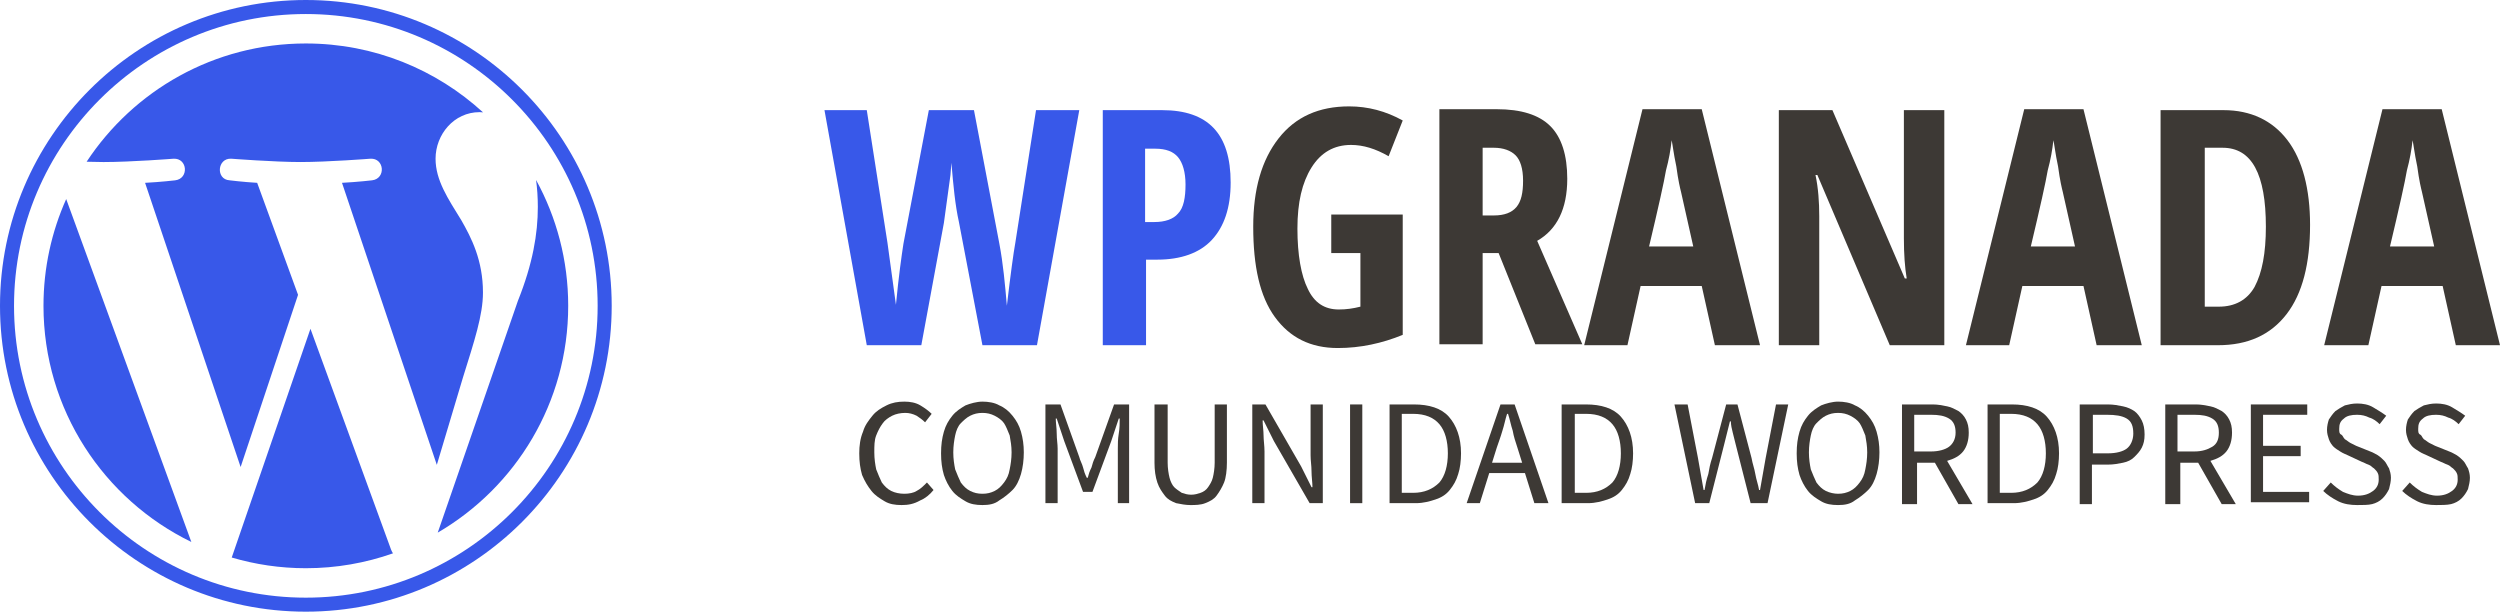
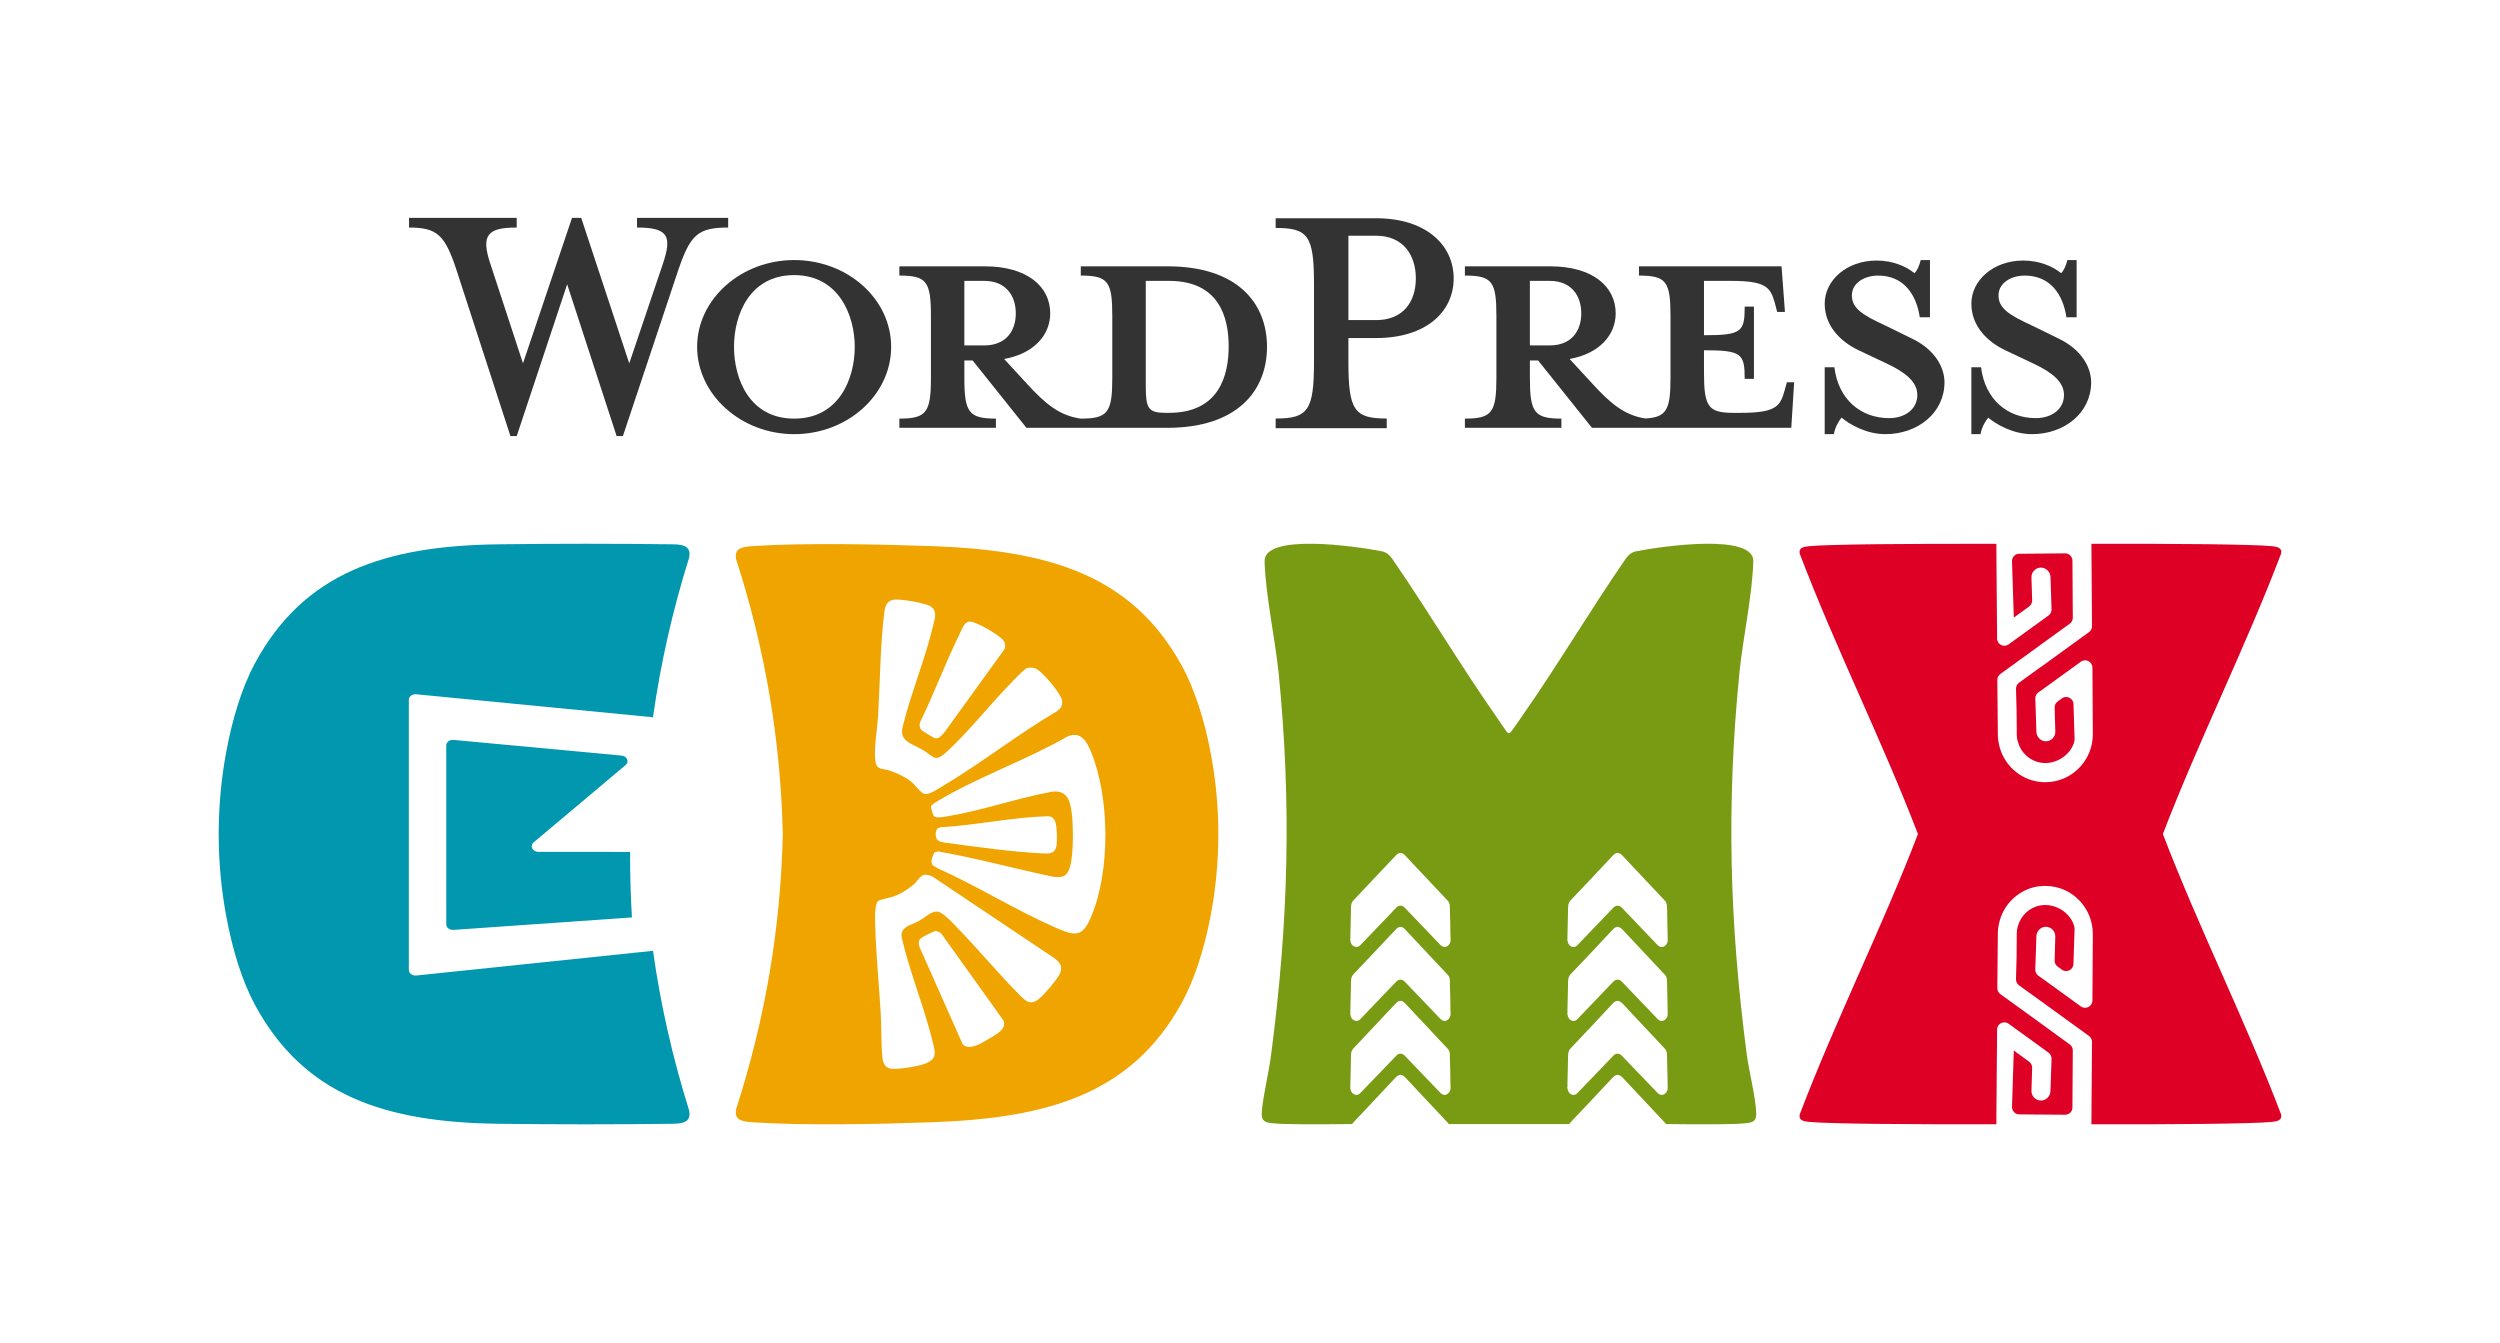
- <svg xmlns="http://www.w3.org/2000/svg" width="188" height="46" viewBox="0 0 188 46" fill="none">
-   <path d="M77.98 25.96H73.879L72.111 16.697C71.828 15.424 71.687 13.939 71.546 12.242L71.475 13.162L70.98 16.768L69.283 25.96H65.182L62 8.283H65.182L66.737 18.253C66.879 19.242 67.091 20.798 67.374 22.919C67.586 20.727 67.798 19.242 67.939 18.323L69.849 8.283H73.242L75.151 18.323C75.434 19.808 75.576 21.364 75.717 22.99C76 20.586 76.212 19.03 76.353 18.253L77.909 8.283H81.162L77.98 25.96Z" fill="#3858E9" />
-   <path d="M92.545 13.727C92.545 15.636 92.05 17.05 91.131 18.04C90.212 19.03 88.798 19.525 87.03 19.525H86.182V25.96H82.929V8.283H87.384C90.848 8.283 92.545 10.05 92.545 13.727ZM86.182 16.697H86.818C87.596 16.697 88.232 16.485 88.586 16.061C89.01 15.636 89.151 14.859 89.151 13.869C89.151 12.95 88.939 12.242 88.586 11.818C88.232 11.394 87.667 11.182 86.889 11.182H86.111V16.697H86.182Z" fill="#3858E9" />
-   <path d="M100.111 16.131H105.485V25.182C103.93 25.818 102.303 26.172 100.606 26.172C98.556 26.172 97 25.394 95.869 23.838C94.738 22.283 94.243 20.02 94.243 17.05C94.243 14.222 94.879 12.03 96.152 10.404C97.424 8.778 99.192 8 101.455 8C102.869 8 104.212 8.354 105.485 9.061L104.424 11.748C103.435 11.182 102.515 10.899 101.596 10.899C100.323 10.899 99.334 11.465 98.626 12.596C97.919 13.727 97.566 15.212 97.566 17.192C97.566 19.172 97.849 20.727 98.344 21.717C98.839 22.778 99.616 23.273 100.677 23.273C101.243 23.273 101.738 23.202 102.303 23.061V19.03H100.111V16.131Z" fill="#3D3935" />
-   <path d="M111.495 19.03V25.889H108.242V8.212H112.555C114.394 8.212 115.737 8.636 116.586 9.485C117.434 10.333 117.858 11.677 117.858 13.444C117.858 15.707 117.081 17.263 115.596 18.111L118.99 25.889H115.454L112.697 19.03H111.495ZM111.495 16.202H112.343C113.121 16.202 113.687 15.99 114.04 15.566C114.394 15.141 114.535 14.505 114.535 13.586C114.535 12.667 114.323 12.03 113.969 11.677C113.616 11.323 113.05 11.111 112.343 11.111H111.495V16.202Z" fill="#3D3935" />
-   <path d="M128.96 25.96L127.97 21.505H123.374L122.384 25.96H119.131L123.515 8.212H127.97L132.354 25.96H128.96ZM127.333 18.535L126.414 14.434C126.343 14.152 126.202 13.586 126.061 12.525C125.849 11.535 125.778 10.828 125.707 10.545C125.636 11.252 125.495 12.03 125.283 12.808C125.141 13.656 124.717 15.566 124.01 18.535H127.333Z" fill="#3D3935" />
-   <path d="M146.141 25.96H142.111L136.667 13.162H136.525C136.737 14.152 136.808 15.212 136.808 16.273V25.96H133.768V8.283H137.798L143.242 20.939H143.384C143.242 20.091 143.172 19.101 143.172 17.899V8.283H146.212V25.96H146.141Z" fill="#3D3935" />
-   <path d="M157.667 25.96L156.677 21.505H152.081L151.091 25.96H147.838L152.222 8.212H156.677L161.061 25.96H157.667ZM156.04 18.535L155.121 14.434C155.051 14.152 154.909 13.586 154.768 12.525C154.556 11.535 154.485 10.828 154.414 10.545C154.343 11.252 154.202 12.03 153.99 12.808C153.848 13.656 153.424 15.566 152.717 18.535H156.04Z" fill="#3D3935" />
-   <path d="M173.717 16.909C173.717 19.808 173.151 22.071 171.949 23.626C170.747 25.182 169.05 25.96 166.788 25.96H162.475V8.283H167.212C169.262 8.283 170.889 9.061 172.02 10.546C173.151 12.03 173.717 14.222 173.717 16.909ZM170.394 17.05C170.394 13.091 169.333 11.111 167.141 11.111H165.798V23.061H166.858C168.06 23.061 168.98 22.566 169.545 21.576C170.111 20.515 170.394 19.03 170.394 17.05Z" fill="#3D3935" />
-   <path d="M184.677 25.96L183.687 21.505H179.091L178.101 25.96H174.778L179.162 8.212H183.616L188 25.96H184.677ZM183.051 18.535L182.131 14.434C182.061 14.152 181.919 13.586 181.778 12.525C181.566 11.535 181.495 10.828 181.424 10.545C181.354 11.252 181.212 12.03 181 12.808C180.859 13.656 180.434 15.566 179.727 18.535H183.051Z" fill="#3D3935" />
-   <path d="M67.798 37.98C67.303 37.98 66.879 37.909 66.525 37.697C66.172 37.485 65.818 37.273 65.535 36.919C65.253 36.566 65.04 36.212 64.828 35.717C64.687 35.222 64.616 34.727 64.616 34.091C64.616 33.525 64.687 32.96 64.899 32.465C65.04 31.97 65.323 31.616 65.606 31.263C65.889 30.909 66.243 30.697 66.667 30.485C67.091 30.273 67.515 30.202 68.01 30.202C68.434 30.202 68.859 30.273 69.212 30.485C69.566 30.697 69.849 30.909 70.061 31.121L69.566 31.758C69.354 31.546 69.141 31.404 68.929 31.263C68.647 31.121 68.364 31.05 68.081 31.05C67.727 31.05 67.374 31.121 67.091 31.263C66.808 31.404 66.525 31.616 66.384 31.828C66.172 32.111 66.03 32.394 65.889 32.748C65.748 33.101 65.748 33.525 65.748 34.02C65.748 34.515 65.818 34.939 65.889 35.293C66.03 35.647 66.172 36 66.313 36.283C66.525 36.566 66.737 36.778 67.02 36.919C67.303 37.061 67.657 37.131 68.01 37.131C68.364 37.131 68.717 37.061 68.929 36.919C69.212 36.778 69.424 36.566 69.707 36.283L70.202 36.849C69.919 37.202 69.566 37.485 69.212 37.626C68.717 37.909 68.293 37.98 67.798 37.98Z" fill="#3D3935" />
-   <path d="M73.879 37.98C73.384 37.98 72.96 37.909 72.606 37.697C72.252 37.485 71.899 37.273 71.616 36.919C71.333 36.566 71.121 36.141 70.98 35.717C70.838 35.222 70.768 34.727 70.768 34.091C70.768 33.455 70.838 32.96 70.98 32.465C71.121 31.97 71.333 31.616 71.616 31.263C71.899 30.909 72.252 30.697 72.606 30.485C72.96 30.343 73.454 30.202 73.879 30.202C74.303 30.202 74.798 30.273 75.151 30.485C75.505 30.626 75.859 30.909 76.141 31.263C76.424 31.616 76.636 31.97 76.778 32.465C76.919 32.96 76.99 33.455 76.99 34.02C76.99 34.586 76.919 35.151 76.778 35.647C76.636 36.141 76.424 36.566 76.141 36.849C75.859 37.131 75.505 37.414 75.151 37.626C74.798 37.909 74.374 37.98 73.879 37.98ZM73.879 37.131C74.232 37.131 74.515 37.061 74.798 36.919C75.081 36.778 75.293 36.566 75.505 36.283C75.717 36 75.859 35.717 75.929 35.293C76 34.939 76.071 34.515 76.071 34.02C76.071 33.525 76 33.172 75.929 32.748C75.788 32.394 75.646 32.04 75.505 31.828C75.364 31.616 75.081 31.404 74.798 31.263C74.515 31.121 74.232 31.05 73.879 31.05C73.525 31.05 73.242 31.121 72.96 31.263C72.677 31.404 72.465 31.616 72.252 31.828C72.04 32.04 71.899 32.394 71.828 32.748C71.757 33.101 71.687 33.525 71.687 34.02C71.687 34.515 71.757 34.939 71.828 35.293C71.97 35.647 72.111 36 72.252 36.283C72.465 36.566 72.677 36.778 72.96 36.919C73.242 37.061 73.525 37.131 73.879 37.131Z" fill="#3D3935" />
-   <path d="M78.616 37.838V30.414H79.748L81.162 34.374C81.232 34.657 81.374 34.869 81.445 35.151C81.515 35.434 81.586 35.647 81.727 35.929H81.798C81.869 35.647 81.939 35.434 82.081 35.151C82.152 34.869 82.222 34.657 82.364 34.374L83.778 30.414H84.909V37.838H84.061V33.737C84.061 33.384 84.061 33.03 84.131 32.606C84.202 32.182 84.202 31.828 84.202 31.475H84.131L83.566 33.172L82.152 36.99H81.445L80.03 33.172L79.465 31.475H79.394C79.394 31.828 79.465 32.182 79.465 32.606C79.465 33.03 79.535 33.384 79.535 33.737V37.838H78.616Z" fill="#3D3935" />
-   <path d="M89.505 37.98C89.152 37.98 88.798 37.909 88.445 37.838C88.091 37.697 87.808 37.556 87.596 37.273C87.384 36.99 87.172 36.707 87.031 36.283C86.889 35.859 86.818 35.364 86.818 34.798V30.414H87.808V34.798C87.808 35.222 87.879 35.647 87.95 35.929C88.02 36.212 88.162 36.495 88.303 36.636C88.445 36.778 88.657 36.919 88.869 37.061C89.081 37.131 89.293 37.202 89.576 37.202C89.859 37.202 90.071 37.131 90.283 37.061C90.495 36.99 90.707 36.849 90.849 36.636C90.99 36.424 91.132 36.212 91.202 35.929C91.273 35.647 91.344 35.222 91.344 34.798V30.414H92.263V34.798C92.263 35.364 92.192 35.929 92.051 36.283C91.909 36.636 91.697 36.99 91.485 37.273C91.273 37.556 90.99 37.697 90.636 37.838C90.283 37.98 89.859 37.98 89.505 37.98Z" fill="#3D3935" />
-   <path d="M94.172 37.838V30.414H95.162L97.849 35.081L98.626 36.636H98.697C98.697 36.283 98.626 35.859 98.626 35.434C98.626 35.01 98.556 34.657 98.556 34.232V30.414H99.475V37.838H98.485L95.798 33.172L95.02 31.616H94.95C94.95 31.97 95.02 32.394 95.02 32.748C95.02 33.101 95.091 33.525 95.091 33.95V37.838H94.172Z" fill="#3D3935" />
-   <path d="M101.525 37.838V30.414H102.445V37.838H101.525Z" fill="#3D3935" />
-   <path d="M104.495 37.838V30.414H106.333C107.465 30.414 108.384 30.697 108.95 31.333C109.515 31.97 109.869 32.889 109.869 34.091C109.869 34.657 109.798 35.222 109.657 35.647C109.515 36.141 109.303 36.495 109.02 36.849C108.738 37.202 108.384 37.414 107.96 37.556C107.536 37.697 107.041 37.838 106.475 37.838H104.495ZM105.414 37.061H106.263C107.111 37.061 107.748 36.778 108.243 36.283C108.667 35.788 108.879 35.01 108.879 34.091C108.879 33.172 108.667 32.394 108.243 31.899C107.818 31.404 107.182 31.121 106.263 31.121H105.414V37.061Z" fill="#3D3935" />
-   <path d="M110.293 37.838L112.838 30.414H113.899L116.444 37.838H115.384L114.677 35.576H111.99L111.283 37.838H110.293ZM112.556 33.667L112.202 34.798H114.465L114.111 33.667C113.97 33.242 113.828 32.818 113.758 32.394C113.616 31.97 113.545 31.546 113.404 31.121H113.333C113.192 31.546 113.121 31.97 112.98 32.394C112.838 32.889 112.697 33.242 112.556 33.667Z" fill="#3D3935" />
-   <path d="M117.435 37.838V30.414H119.273C120.404 30.414 121.323 30.697 121.889 31.333C122.455 31.97 122.808 32.889 122.808 34.091C122.808 34.657 122.738 35.222 122.596 35.647C122.455 36.141 122.243 36.495 121.96 36.849C121.677 37.202 121.323 37.414 120.899 37.556C120.475 37.697 119.98 37.838 119.414 37.838H117.435ZM118.424 37.061H119.273C120.121 37.061 120.758 36.778 121.253 36.283C121.677 35.788 121.889 35.01 121.889 34.091C121.889 33.172 121.677 32.394 121.253 31.899C120.829 31.404 120.192 31.121 119.273 31.121H118.424V37.061Z" fill="#3D3935" />
-   <path d="M127.475 37.838L125.919 30.414H126.909L127.687 34.444C127.758 34.869 127.829 35.222 127.899 35.647C127.97 36.071 128.041 36.424 128.111 36.849H128.182C128.253 36.424 128.323 36.071 128.465 35.647C128.536 35.222 128.606 34.869 128.748 34.444L129.808 30.414H130.657L131.717 34.444C131.788 34.869 131.93 35.222 132 35.647C132.071 36.071 132.212 36.424 132.283 36.849H132.354C132.424 36.424 132.495 36.071 132.566 35.647C132.637 35.222 132.707 34.869 132.778 34.444L133.556 30.414H134.475L132.919 37.838H131.647L130.515 33.384C130.445 33.101 130.374 32.818 130.303 32.535C130.233 32.252 130.162 31.97 130.162 31.687H130.091C130.02 31.97 129.95 32.252 129.879 32.535C129.808 32.818 129.738 33.101 129.667 33.384L128.536 37.838H127.475Z" fill="#3D3935" />
-   <path d="M138.222 37.98C137.727 37.98 137.303 37.909 136.95 37.697C136.596 37.485 136.243 37.273 135.96 36.919C135.677 36.566 135.465 36.141 135.323 35.717C135.182 35.222 135.111 34.727 135.111 34.091C135.111 33.455 135.182 32.96 135.323 32.465C135.465 31.97 135.677 31.616 135.96 31.263C136.243 30.909 136.596 30.697 136.95 30.485C137.303 30.343 137.798 30.202 138.222 30.202C138.647 30.202 139.142 30.273 139.495 30.485C139.849 30.626 140.202 30.909 140.485 31.263C140.768 31.616 140.98 31.97 141.121 32.465C141.263 32.96 141.334 33.455 141.334 34.02C141.334 34.586 141.263 35.151 141.121 35.647C140.98 36.141 140.768 36.566 140.485 36.849C140.202 37.131 139.849 37.414 139.495 37.626C139.142 37.909 138.717 37.98 138.222 37.98ZM138.222 37.131C138.576 37.131 138.859 37.061 139.142 36.919C139.424 36.778 139.637 36.566 139.849 36.283C140.061 36 140.202 35.717 140.273 35.293C140.344 34.939 140.414 34.515 140.414 34.02C140.414 33.525 140.344 33.172 140.273 32.748C140.132 32.394 139.99 32.04 139.849 31.828C139.707 31.616 139.424 31.404 139.142 31.263C138.859 31.121 138.576 31.05 138.222 31.05C137.869 31.05 137.586 31.121 137.303 31.263C137.02 31.404 136.808 31.616 136.596 31.828C136.384 32.04 136.243 32.394 136.172 32.748C136.101 33.101 136.031 33.525 136.031 34.02C136.031 34.515 136.101 34.939 136.172 35.293C136.313 35.647 136.455 36 136.596 36.283C136.808 36.566 137.02 36.778 137.303 36.919C137.586 37.061 137.94 37.131 138.222 37.131Z" fill="#3D3935" />
-   <path d="M143.03 37.838V30.414H145.364C145.717 30.414 146.071 30.485 146.424 30.556C146.778 30.626 146.99 30.768 147.273 30.909C147.485 31.05 147.697 31.263 147.838 31.546C147.98 31.828 148.05 32.111 148.05 32.535C148.05 33.101 147.909 33.596 147.626 33.95C147.343 34.303 146.919 34.515 146.424 34.657L148.333 37.909H147.273L145.505 34.798H144.162V37.909H143.03V37.838ZM143.949 33.95H145.222C145.788 33.95 146.283 33.808 146.566 33.596C146.848 33.384 147.061 33.03 147.061 32.535C147.061 32.04 146.919 31.687 146.566 31.475C146.212 31.263 145.788 31.192 145.222 31.192H143.949V33.95Z" fill="#3D3935" />
-   <path d="M149.465 37.838V30.414H151.303C152.435 30.414 153.354 30.697 153.919 31.333C154.485 31.97 154.839 32.889 154.839 34.091C154.839 34.657 154.768 35.222 154.626 35.647C154.485 36.141 154.273 36.495 153.99 36.849C153.707 37.202 153.354 37.414 152.929 37.556C152.505 37.697 152.01 37.838 151.445 37.838H149.465ZM150.384 37.061H151.233C152.081 37.061 152.717 36.778 153.212 36.283C153.637 35.788 153.849 35.01 153.849 34.091C153.849 33.172 153.637 32.394 153.212 31.899C152.788 31.404 152.152 31.121 151.233 31.121H150.384V37.061Z" fill="#3D3935" />
-   <path d="M156.394 37.838V30.414H158.515C158.939 30.414 159.293 30.485 159.647 30.556C160 30.626 160.283 30.768 160.495 30.909C160.707 31.05 160.919 31.333 161.061 31.616C161.202 31.899 161.273 32.252 161.273 32.677C161.273 33.101 161.202 33.384 161.061 33.667C160.919 33.95 160.707 34.162 160.495 34.374C160.283 34.586 160 34.727 159.647 34.798C159.293 34.869 158.939 34.939 158.515 34.939H157.313V37.909H156.394V37.838ZM157.384 34.091H158.515C159.152 34.091 159.647 33.95 159.929 33.737C160.212 33.525 160.424 33.101 160.424 32.606C160.424 32.04 160.283 31.687 159.929 31.475C159.576 31.263 159.081 31.192 158.445 31.192H157.384V34.091Z" fill="#3D3935" />
-   <path d="M162.828 37.838V30.414H165.161C165.515 30.414 165.869 30.485 166.222 30.556C166.576 30.626 166.788 30.768 167.071 30.909C167.283 31.05 167.495 31.263 167.636 31.546C167.778 31.828 167.848 32.111 167.848 32.535C167.848 33.101 167.707 33.596 167.424 33.95C167.141 34.303 166.717 34.515 166.222 34.657L168.131 37.909H167.071L165.303 34.798H163.959V37.909H162.828V37.838ZM163.747 33.95H165.02C165.586 33.95 166.01 33.808 166.363 33.596C166.717 33.384 166.858 33.03 166.858 32.535C166.858 32.04 166.717 31.687 166.363 31.475C166.01 31.263 165.586 31.192 165.02 31.192H163.747V33.95Z" fill="#3D3935" />
-   <path d="M169.263 37.838V30.414H173.505V31.192H170.182V33.525H173.01V34.303H170.182V36.99H173.647V37.768H169.263V37.838Z" fill="#3D3935" />
-   <path d="M177.252 37.98C176.758 37.98 176.263 37.909 175.838 37.697C175.414 37.485 174.99 37.202 174.707 36.919L175.273 36.283C175.556 36.566 175.838 36.778 176.192 36.99C176.545 37.131 176.899 37.273 177.323 37.273C177.818 37.273 178.172 37.131 178.455 36.919C178.737 36.707 178.879 36.424 178.879 36.071C178.879 35.859 178.879 35.717 178.808 35.576C178.737 35.434 178.667 35.364 178.525 35.222C178.384 35.151 178.313 35.01 178.101 34.939C177.889 34.869 177.818 34.798 177.606 34.727L176.545 34.232C176.404 34.162 176.192 34.091 175.98 33.95C175.768 33.808 175.626 33.737 175.485 33.596C175.343 33.455 175.202 33.242 175.131 33.03C175.061 32.818 174.99 32.606 174.99 32.323C174.99 32.04 175.061 31.758 175.131 31.546C175.273 31.333 175.414 31.121 175.626 30.909C175.838 30.768 176.05 30.626 176.333 30.485C176.616 30.414 176.899 30.343 177.252 30.343C177.677 30.343 178.101 30.414 178.455 30.626C178.808 30.838 179.162 31.05 179.444 31.263L178.949 31.899C178.737 31.687 178.455 31.475 178.172 31.404C177.889 31.263 177.606 31.192 177.252 31.192C176.828 31.192 176.475 31.263 176.263 31.475C175.98 31.687 175.909 31.899 175.909 32.252C175.909 32.465 175.909 32.606 176.05 32.677C176.192 32.748 176.192 32.889 176.333 33.03C176.475 33.101 176.616 33.242 176.758 33.313C176.899 33.384 177.04 33.455 177.182 33.525L178.242 33.95C178.455 34.02 178.667 34.162 178.808 34.232C179.02 34.374 179.162 34.515 179.303 34.657C179.444 34.798 179.515 35.01 179.657 35.222C179.727 35.434 179.798 35.647 179.798 35.929C179.798 36.212 179.727 36.495 179.657 36.778C179.515 37.061 179.374 37.273 179.162 37.485C178.949 37.697 178.667 37.838 178.384 37.909C178.101 37.98 177.677 37.98 177.252 37.98Z" fill="#3D3935" />
-   <path d="M183.192 37.98C182.697 37.98 182.202 37.909 181.778 37.697C181.354 37.485 180.929 37.202 180.646 36.919L181.212 36.283C181.495 36.566 181.778 36.778 182.131 36.99C182.485 37.131 182.838 37.273 183.263 37.273C183.758 37.273 184.111 37.131 184.394 36.919C184.677 36.707 184.818 36.424 184.818 36.071C184.818 35.859 184.818 35.717 184.747 35.576C184.677 35.434 184.606 35.364 184.465 35.222C184.323 35.151 184.253 35.01 184.04 34.939C183.828 34.869 183.758 34.798 183.545 34.727L182.485 34.232C182.343 34.162 182.131 34.091 181.919 33.95C181.707 33.808 181.566 33.737 181.424 33.596C181.283 33.455 181.141 33.242 181.071 33.03C181 32.818 180.929 32.606 180.929 32.323C180.929 32.04 181 31.758 181.071 31.546C181.212 31.333 181.354 31.121 181.566 30.909C181.778 30.768 181.99 30.626 182.273 30.485C182.556 30.414 182.838 30.343 183.192 30.343C183.616 30.343 184.04 30.414 184.394 30.626C184.747 30.838 185.101 31.05 185.384 31.263L184.889 31.899C184.677 31.687 184.394 31.475 184.111 31.404C183.828 31.263 183.545 31.192 183.192 31.192C182.768 31.192 182.414 31.263 182.202 31.475C181.919 31.687 181.849 31.899 181.849 32.252C181.849 32.465 181.849 32.606 181.99 32.677C182.131 32.748 182.131 32.889 182.273 33.03C182.414 33.101 182.556 33.242 182.697 33.313C182.838 33.384 182.98 33.455 183.121 33.525L184.182 33.95C184.394 34.02 184.606 34.162 184.747 34.232C184.96 34.374 185.101 34.515 185.242 34.657C185.384 34.798 185.455 35.01 185.596 35.222C185.667 35.434 185.737 35.647 185.737 35.929C185.737 36.212 185.667 36.495 185.596 36.778C185.455 37.061 185.313 37.273 185.101 37.485C184.889 37.697 184.606 37.838 184.323 37.909C184.04 37.98 183.545 37.98 183.192 37.98Z" fill="#3D3935" />
-   <path d="M3.27 22.999C3.27 30.808 7.808 37.557 14.389 40.756L4.978 14.969C3.883 17.423 3.27 20.138 3.27 22.999Z" fill="#3858E9" />
-   <path d="M36.319 22.003C36.319 19.565 35.443 17.876 34.691 16.562C33.691 14.936 32.754 13.56 32.754 11.935C32.754 10.121 34.13 8.433 36.067 8.433C36.154 8.433 36.237 8.444 36.323 8.449C32.812 5.233 28.136 3.269 22.999 3.269C16.106 3.269 10.042 6.806 6.514 12.162C6.977 12.176 7.413 12.186 7.784 12.186C9.848 12.186 13.042 11.936 13.042 11.936C14.106 11.873 14.231 13.435 13.169 13.561C13.169 13.561 12.1 13.687 10.91 13.749L18.095 35.12L22.413 22.171L19.339 13.748C18.277 13.686 17.27 13.56 17.27 13.56C16.207 13.498 16.332 11.872 17.395 11.935C17.395 11.935 20.653 12.185 22.592 12.185C24.655 12.185 27.85 11.935 27.85 11.935C28.914 11.872 29.039 13.434 27.977 13.56C27.977 13.56 26.905 13.686 25.718 13.748L32.849 34.958L34.816 28.381C35.669 25.652 36.319 23.692 36.319 22.003Z" fill="#3858E9" />
-   <path d="M23.346 24.724L17.426 41.926C19.193 42.446 21.062 42.73 22.999 42.73C25.297 42.73 27.5 42.333 29.551 41.612C29.498 41.527 29.45 41.437 29.411 41.34L23.346 24.724Z" fill="#3858E9" />
-   <path d="M40.312 13.533C40.397 14.161 40.445 14.836 40.445 15.562C40.445 17.564 40.071 19.814 38.945 22.628L32.918 40.053C38.784 36.633 42.729 30.278 42.729 22.999C42.729 19.569 41.853 16.343 40.312 13.533Z" fill="#3858E9" />
-   <path d="M22.999 0C10.318 0 0 10.317 0 22.999C0 35.682 10.318 45.998 22.999 45.998C35.681 45.998 46 35.682 46 22.999C46 10.317 35.681 0 22.999 0ZM22.999 44.944C10.899 44.944 1.055 35.099 1.055 22.999C1.055 10.899 10.899 1.055 22.999 1.055C35.099 1.055 44.943 10.899 44.943 22.999C44.943 35.099 35.099 44.944 22.999 44.944Z" fill="#3858E9" />
+ <svg xmlns="http://www.w3.org/2000/svg" id="Capa_1" viewBox="0 0 2352.18 1262.82">
+   <path fill="#333" d="M1098.55,250.59h-81.67v8.7c25.55,0,29.64,5.44,29.64,37.83v58.45c0,32.39-4.1,38.3-29.64,38.3-19.64-2.75-32.85-13.22-51.14-33.32l-20.99-22.8c28.29-5.03,43.37-22.8,43.37-42.91,0-25.08-21.45-44.26-61.61-44.26h-80.32v8.7c25.55,0,29.69,5.44,29.69,37.83v58.45c0,32.39-4.14,38.3-29.69,38.3v8.66h90.84v-8.66c-25.55,0-29.69-5.91-29.69-38.3v-16.43h7.77l50.63,63.38h132.81c65.24,0,93.54-34.67,93.54-76.18s-28.29-75.76-93.54-75.76ZM907.33,325v-60.73h18.71c20.57,0,29.69,14.15,29.69,30.57s-9.12,30.16-29.69,30.16h-18.71ZM1099.9,388.43h-3.16c-16.43,0-18.71-4.14-18.71-25.13v-99.03h21.87c47.47,0,56.12,34.72,56.12,61.61s-8.66,62.54-56.12,62.54Z" />
+   <path fill="#333" d="M599.35,204.98v9.12c29.18,0,33.32,7.73,24.15,34.67l-31.46,93.07-45.19-136.86h-8.66l-46.12,136.86-30.53-93.07c-9.59-28.29-2.33-34.67,24.62-34.67v-9.12h-101.31v9.12c26.48,0,33.79,6.84,44.72,40.16l50.68,156.04h5.91l47.47-142.82,46.54,142.82h5.91l52.03-156.04c11.4-33.32,18.29-40.16,47-40.16v-9.12h-85.77Z" />
+   <path fill="#333" d="M747.2,244.68c-50.21,0-91.3,36.95-91.3,81.67s41.09,82.14,91.3,82.14,91.26-36.95,91.26-82.14-41.09-81.67-91.26-81.67ZM747.2,393.87c-41.98,0-56.59-37.41-56.59-67.52s14.61-67.52,56.59-67.52,57.01,37.88,57.01,67.52-14.57,67.52-57.01,67.52Z" />
+   <path fill="#333" d="M1294.7,318.06c47,0,73.02-24.66,73.02-56.12s-26.01-56.59-73.02-56.59h-94.47v9.12c30.57,0,36.07,7.31,36.07,52.91v73.02c0,45.65-5.49,53.38-36.07,53.38v9.12h104.52v-9.12c-30.57,0-36.07-7.73-36.07-53.38v-22.34h26.01ZM1268.69,221.78h26.01c25.55,0,37.42,18.24,37.42,40.16s-11.87,39.23-37.42,39.23h-26.01v-79.39Z" />
+   <path fill="#333" d="M1681.23,359.67l-2.28,8.19c-4.1,15.08-9.12,20.57-41.51,20.57h-6.38c-23.73,0-27.83-5.49-27.83-37.88v-20.99c35.55,0,38.3,3.16,38.3,26.9h8.7v-67.99h-8.7c0,23.73-2.75,26.94-38.3,26.94v-51.14h25.08c32.39,0,37.41,5.49,41.51,20.57l2.28,8.66h7.31l-3.21-42.91h-134.12v8.7c25.55,0,29.64,5.44,29.64,37.83v58.45c0,29.6-3.49,37.09-23.64,38.16-19.13-2.93-32.3-13.36-50.26-33.18l-21.03-22.8c28.29-5.03,43.37-22.8,43.37-42.91,0-25.08-21.45-44.26-61.61-44.26h-80.27v8.7c25.55,0,29.64,5.44,29.64,37.83v58.45c0,32.39-4.1,38.3-29.64,38.3v8.66h90.79v-8.66c-25.55,0-29.64-5.91-29.64-38.3v-16.43h7.72l50.68,63.38h187.54l2.7-42.86h-6.84ZM1439.42,325v-60.73h18.66c20.57,0,29.69,14.15,29.69,30.57s-9.12,30.16-29.69,30.16h-18.66Z" />
+   <path fill="#333" d="M1798.96,318.58l-25.08-12.29c-21.92-10.05-31.51-16.43-31.51-28.29s11.87-18.71,24.66-18.71c24.15,0,36.02,17.78,39.23,39.23h9.59v-53.84h-8.66c-1.4,5.44-3.68,10.47-5.96,12.33-7.77-6.42-20.52-11.87-35.6-11.87-28.29,0-48.82,18.71-48.82,40.58,0,20.1,13.68,35.13,31.92,43.84l26.01,12.29c18.71,8.7,29.22,17.82,29.22,29.69,0,13.68-11.87,21.87-26.48,21.87-26.9,0-47.89-17.78-51.56-47.89h-9.12v62.96h8.66c.93-6.38,5.03-13.22,7.31-15.5,6.84,5.91,22.85,15.5,41.09,15.5,30.57,0,55.66-20.06,55.66-48.82,0-13.68-8.66-30.57-30.57-41.09Z" />
+   <path fill="#333" d="M1936.94,318.58l-25.08-12.29c-21.92-10.05-31.51-16.43-31.51-28.29s11.87-18.71,24.66-18.71c24.15,0,36.02,17.78,39.23,39.23h9.59v-53.84h-8.7c-1.35,5.44-3.63,10.47-5.91,12.33-7.77-6.42-20.52-11.87-35.6-11.87-28.29,0-48.82,18.71-48.82,40.58,0,20.1,13.68,35.13,31.92,43.84l26.01,12.29c18.71,8.7,29.22,17.82,29.22,29.69,0,13.68-11.87,21.87-26.48,21.87-26.9,0-47.89-17.78-51.56-47.89h-9.12v62.96h8.66c.93-6.38,5.03-13.22,7.31-15.5,6.84,5.91,22.85,15.5,41.09,15.5,30.57,0,55.66-20.06,55.66-48.82,0-13.68-8.66-30.57-30.57-41.09Z" />
+   <path fill="#df0026" d="M2146.19,1048.45c1.31,5.7-3.83,6.59-8.38,7.09-18.03,1.83-89.8,2.44-170.07,2.27.22-33.78.44-57.26.55-77.47.05-2.22-1.04-4.32-2.85-5.65-15.12-11.02-30.35-22.04-45.58-33.06-.05,0-.11-.06-.11-.06,0,0-.05-.06-.11-.06-6.63-4.82-13.31-9.64-20-14.45-1.86-1.33-2.9-3.54-2.85-5.87.71-21.26.55-21.04.71-39.65v-3.16c.05-2.6.38-4.87,1.15-7.25,2.74-9.8,10.9-17.44,20.98-19.22h.11c1.53-.28,3.12-.39,4.77-.39,12,.06,24.11,8.42,27.18,20.38.16.61.22,1.27.22,1.94l-1.04,32.89c0,5.65-6.36,8.92-10.9,5.59l-4-2.93c-1.86-1.33-2.9-3.49-2.85-5.81l.66-22.26c.16-4.93-3.67-9.19-8.6-9.3-2.03-.06-3.89.55-5.42,1.66-.05,0-.11.06-.11.11-2.14,1.55-3.56,4.04-3.67,6.87l-.44,13.96-.6,17.5c-.05,2.27.99,4.49,2.85,5.87.66.44,1.26.83,1.86,1.33q.05,0,.11.06s.05,0,.11.06c12.66,9.14,25.31,18.27,37.97,27.47,4.49,3.27,10.74.06,10.85-5.54l.05-8.25.33-54.1c.16-24.92-19.72-45.35-44.27-45.46-1.7-.06-3.34.06-4.93.22h-.11v-.06h-.11c-19.34,1.99-35.12,16.67-38.95,35.66-.6,2.88-1.04,5.87-.99,8.92-.22,28.19-.33,33.39-.49,51.33,0,2.27,1.04,4.38,2.85,5.7,12.55,9.08,25.09,18.16,37.59,27.19v.06s.05,0,.11.06c9.2,6.7,18.41,13.35,27.61,20.05,1.81,1.27,2.9,3.38,2.85,5.65l-.33,53.61c0,3.82-3.12,6.92-6.9,6.87l-23.23-.17h-.11l-19.83-.17c-3.83,0-6.9-3.21-6.79-7.14l1.7-53,1.92,1.5,12.44,9.03c1.86,1.33,2.9,3.54,2.9,5.81l-.66,21.49c-.22,4.76,3.56,8.97,8.33,9.25,0,0,.05.06.11,0,.05.06.11.06.16.06,4.93.11,9.1-3.88,9.26-8.81.33-10.24.66-20.16,1.04-30.4.05-2.33-.99-4.54-2.85-5.87-2.52-1.83-5.1-3.65-7.62-5.54q-.05-.06-.11-.11c-9.92-7.2-19.89-14.34-29.81-21.54-4.55-3.32-10.85-.06-10.85,5.59l-.05,8.09-.6,71.38v9.52c-82.9.17-158.12-.39-176.64-2.27-4.55-.5-9.7-1.33-8.38-7.03,33.91-89.1,77.09-174.88,111.22-263.76-34.13-88.88-77.31-174.66-111.22-263.76-1.32-5.7,3.83-6.53,8.38-7.03,18.52-1.88,93.74-2.44,176.64-2.27v9.53l.6,71.38.05,8.09c0,5.65,6.3,8.92,10.85,5.59,9.92-7.2,19.89-14.34,29.81-21.54q.05-.06.11-.06c2.52-1.88,5.1-3.71,7.62-5.54,1.86-1.33,2.9-3.6,2.85-5.87-.38-10.3-.71-20.16-.99-30.46-.22-4.87-4.38-8.86-9.31-8.75h-.27c-4.77.33-8.55,4.49-8.33,9.3l.66,21.43c.05,2.33-1.04,4.49-2.85,5.87l-12.44,9.03-1.97,1.49-1.7-53.05c-.11-3.88,2.96-7.09,6.85-7.09l19.78-.17h.11l23.23-.22c3.78,0,6.9,3.1,6.9,6.92l.33,53.61c.05,2.27-1.04,4.38-2.85,5.65-9.15,6.7-18.41,13.35-27.61,19.99-.05.06-.11.06-.11.11-12.49,9.03-25.04,18.11-37.59,27.19-1.81,1.33-2.85,3.43-2.85,5.7.16,17.94.27,23.15.49,51.33-.05,3.05.38,6.04.99,8.92,3.83,18.99,19.61,33.67,38.95,35.66h.22c1.59.17,3.23.28,4.93.22,24.55-.11,44.49-20.54,44.27-45.46l-.33-54.16-.05-8.2c-.11-5.59-6.36-8.81-10.85-5.54-12.66,9.19-25.31,18.33-37.97,27.47l-.11.11v-.11q-.05.06-.11.06c-.6.5-1.21.89-1.86,1.33-1.86,1.38-2.9,3.6-2.85,5.87l.6,17.5.44,13.95c.11,2.82,1.53,5.32,3.67,6.87v.06c0,.06.05.06.11.11,1.53,1.11,3.4,1.72,5.42,1.66,4.93-.11,8.82-4.37,8.6-9.3l-.66-22.32c-.05-2.27.99-4.49,2.85-5.81l4-2.94c4.55-3.27,10.9-.06,10.9,5.59l1.04,32.89c0,.72-.05,1.33-.22,1.99-3.07,11.96-15.18,20.27-27.18,20.38-1.64,0-3.23-.11-4.77-.39-.05,0-.11,0-.11-.06-10.08-1.77-18.24-9.41-20.98-19.22-.77-2.38-1.1-4.65-1.15-7.25v-3.16c-.16-18.61,0-18.39-.71-39.65-.05-2.33.99-4.54,2.85-5.87,6.68-4.82,13.37-9.64,20-14.45.05,0,.11-.06.11-.06v.11c.05-.06.05-.11.11-.11,15.23-11.02,30.46-22.04,45.58-33.06,1.81-1.33,2.9-3.43,2.85-5.65-.11-20.21-.33-43.69-.55-77.47,80.27-.17,152.04.44,170.07,2.27,4.55.5,9.7,1.38,8.38,7.03-33.91,89.1-77.09,174.88-111.22,263.76,34.08,88.94,77.31,174.71,111.22,263.76Z" />
+   <path fill="#0097af" d="M502.14,792.53c-3.93,3.3-1.15,8.93,4.41,8.96l86.3.05c-.09,20.47.48,41.02,1.72,61.62l-167.91,11.75c-3.66.25-6.77-2.16-6.77-5.23l-.03-168.31c0-3.17,3.32-5.61,7.04-5.2l158.06,14.76c5.14.53,7.31,5.81,3.63,8.9l-86.45,72.7Z" />
+   <path fill="#0097af" d="M648.39,1044.82c1.99,10.04-4.51,12.41-14.84,12.5-53,.7-111.91.7-164.73,0-106.32-1.35-182.95-26.48-229.05-112.07-11.86-22.1-21.01-51.2-26.98-83.62-9.36-50.77-9.36-103.05,0-153.82,5.97-32.39,15.12-61.48,26.98-83.57,46.1-85.58,122.73-110.72,229.05-112.11,52.82-.7,111.73-.7,164.73,0,10.33.14,16.82,2.51,14.84,12.5-15.79,50.36-26.97,100.31-34.01,150.21l-222.68-21.61c-3.7-.42-7.04,2.04-7.04,5.16v254.24c0,3.16,3.34,5.58,7.04,5.2l222.68-23.23c7.04,49.95,18.22,99.85,34.01,150.21Z" />
+   <path fill="#f0a400" d="M1111.47,625.49c-47.21-85.24-125.83-107.8-234.75-111.67-49.08-1.71-120.72-3.21-168.87,0-10.54.72-17.24,2.49-15.21,12.44,27.94,86.79,41.94,172.31,43.86,258.6-1.92,86.35-15.92,171.81-43.86,258.6-2.03,10.01,4.67,11.77,15.21,12.44,48.15,3.26,119.79,1.77,168.87,0,108.92-3.81,187.54-26.37,234.75-111.61,12.18-21.96,21.54-50.86,27.65-83.05,9.57-50.41,9.57-102.36,0-152.77-6.11-32.16-15.47-61.03-27.64-82.98ZM912.02,584.8c5.54-.66,31.4,14.1,33.1,19.46.6,1.88.66,4.37.16,6.3l-56.99,78.89c-2.14,2.21-4.89,5.97-8.51,5.2-.93-.22-12.08-6.91-12.79-7.74-1.87-2.05-2.14-4.7-1.32-7.35,13.29-27.25,23.94-56.06,37.28-83.25,2.03-4.09,4.06-10.95,9.06-11.5ZM826.1,674.91c1.92-31.9,2.03-67.94,5.98-99.23.66-5.25,2.53-10.34,8.29-11.39,6.15-1.11,29.92,2.87,35.14,6.25,6.2,4.09,4.39,9.78,3.02,15.81-7.41,32.23-21.25,65.01-29.21,97.35-3.73,14.21,9.77,16.25,19.32,22.11,10.43,6.36,10.76,12.05,22.62,1.11,20.64-19.13,40.19-44.11,60.17-64.51,2.74-2.82,12.35-13.32,15.15-13.93,2.14-.5,4.89-.39,7.08.22,6.15,1.66,24.6,23.94,25.53,30.02.71,4.81-.66,7.3-4.28,10.17-37.17,21.84-71.37,48.98-108.32,70.98-3.73,2.27-12.3,7.91-16.36,7.19-3.84-.61-8.73-8.07-12.19-10.95-6.04-5.03-13.83-8.68-21.25-11.17-6.59-2.16-12.02-.11-13.18-9.01-1.59-11.5,1.7-28.97,2.47-41.02ZM931.56,976.69c-6.2,3.81-20.37,13.16-26.02,5.31l-40.46-91.16c-.93-2.43-1.04-5.47.71-7.52,1.1-1.33,12.68-7.35,14.44-7.35s4.34,1.33,5.54,2.6l58.47,81.71c2.8,8.24-6.86,12.88-12.68,16.42ZM997.55,915.44c-1.76,4.98-15.98,21.39-20.48,24.77-6.92,5.14-10.87,2.82-16.25-2.54-20.2-20.12-38.54-42.46-58.41-62.97-4.23-4.37-14.33-15.81-19.82-16.92-5.93-1.16-12.46,5.69-17.57,8.51-6.97,3.98-18.94,5.53-16.52,16.36,7.8,33.67,22.18,67.44,29.87,100.94,1.98,8.62,2.03,12.71-6.81,16.75-6.31,2.82-28.05,6.52-34.42,4.92-4.39-1.16-6.31-5.2-6.81-9.45-1.43-13.71-.88-28.91-1.7-42.79-1.59-26.87-4.39-54.4-5.11-81.26-.16-5.03-.99-21.12,2.8-24.16,1.26-1.05,12.35-3.26,15.59-4.53,5.93-2.32,12.13-6.14,17.02-10.28,7.41-6.41,7.14-12.88,18.34-8.13l115.07,77.06c4.89,4.15,7.63,6.97,5.22,13.71ZM1026.65,862.48c-7.47,17.63-13.45,18.91-30.58,11.55-38.21-16.36-75.6-39.91-113.7-57.05-4.61-2.76-6.86-2.99-5.6-9.07.22-1,1.87-5.14,2.42-5.69.88-.83,2.47-.94,3.62-1.11,36.34,6.36,72.19,16.31,108.43,23.88,6.7.61,11.09.66,14.27-5.97,3.02-6.19,4.01-21.12,3.95-34.16-.05-7.79-.44-14.87-.99-19.13-1.48-12.11-4.06-22.67-18.83-20.84-32.94,6.14-67.42,18.3-100.25,23.49-2.64.44-9,1.55-10.82-.66-.55-.61-2.8-7.79-2.64-8.62.55-2.32,4.45-4.26,6.42-5.47,37.83-22.67,83.45-38.53,121.99-60.7,12.52-5.25,18.06,4.42,22.18,14.48,8.84,21.5,13.4,49.48,13.51,77.45.11,28.03-4.28,56.11-13.4,77.61ZM880.4,784.87c-.11-3.37,1.1-6.25,5.22-6.58,32.34-1.82,66.81-9.29,98.98-10.28,3.84-.17,6.04.61,7.96,4.31,1.1,2.05,1.65,7.35,1.81,12.55.16,4.64,0,9.29-.44,11.39-1.65,7.91-8.34,6.91-14.71,6.58-26.52-1.33-59.46-5.86-86.08-9.51-3.95-.55-11.53-.77-12.41-5.47-.22-1-.33-2.05-.33-2.99Z" />
+   <path fill="#799b13" d="M1643.39,991.44c-16.17-123.75-19.16-234.15-6.79-358.73,3.4-33,11.96-71.64,13.04-104.36,1.09-26.81-84.93-14.58-109.66-9.76-4.21.68-7.61,3.16-10.05,6.6-33.7,48.81-63.87,99.96-97.57,148.22-2.18,2.89-9.65,14.3-11.01,15.4-.4.68-1.09.96-1.76.96-.41,0-1.09-.28-1.76-.96-.96-1.1-8.56-12.51-10.6-15.4-33.7-48.26-64-99.41-97.7-148.22-2.45-3.44-5.85-5.91-9.92-6.6-24.87-4.81-110.75-17.05-109.8,9.76,1.09,32.72,9.65,71.36,13.18,104.36,12.36,124.57,9.24,234.98-6.93,358.73-2.04,17.05-7.88,39.74-8.96,55.69-.27,8.39,3.8,9.08,11.01,9.76,9.1,1.1,40.35,1.1,74.19.68.13-.41.4-.83.81-1.24,13.32-14.16,26.63-28.33,39.96-42.48.81-.97,1.9-1.79,3.13-2.2l1.22-.41h.54c.4.13.82.28,1.22.41,1.09.28,2.04,1.1,2.72,1.79l40.63,43.31c.14.28.41.55.54.83h113.47c.14-.41.54-.83.82-1.24,13.46-14.16,26.77-28.33,39.95-42.48.95-.97,1.9-1.79,3.13-2.2l1.22-.41h.68c.27.13.68.28,1.09.41,1.08.28,2.04,1.1,2.85,1.79l40.63,43.31c.14.28.41.55.41.83,33.7.42,64.95.42,74.05-.68,7.21-.68,11.42-1.38,11.01-9.76-.68-15.95-6.79-38.64-8.97-55.69ZM1364.83,1024.17c-.13.41-.13.68-.27,1.1-.41,2.06-1.9,3.98-4.08,4.67l-1.22.28h-.41c-.27-.14-.54-.14-.95-.28-.82-.14-1.49-.69-2.18-1.24l-34.24-35.62c-2.31-2.2-5.02-2.34-7.47-.13l-34.38,35.75c-.68.54-1.36,1.09-2.18,1.24-.41.13-.68.13-.96.28h-.4l-1.22-.28c-2.58-.83-4.21-3.3-4.35-5.91,0-.13.14-.28-.13-.28v-.83c.13,0,.13-.13.13-.27v-2.2c.14-7.7.41-15.4.54-23.1.14-3.57-.54-7.7,2.04-10.59,13.32-14.16,26.63-28.33,39.96-42.48.81-.97,1.9-1.93,3.13-2.34l1.22-.28h.54c.4.13.82.13,1.22.28,1.09.41,2.04,1.24,2.72,1.92l40.63,43.32c1.9,2.47,1.63,4.95,1.63,7.83.27,8.8.54,17.6.54,26.4,0,.14,0,.28.13.42v2.34ZM1364.83,954.6c-.13.41-.13.68-.27,1.1-.41,2.06-1.9,3.99-4.08,4.67l-1.22.28h-.41c-.27-.14-.54-.14-.95-.28-.82-.13-1.49-.68-2.18-1.24l-34.24-35.75c-2.31-2.2-5.02-2.2-7.47-.14l-34.38,35.89c-.68.55-1.36,1.1-2.18,1.24-.41.13-.68.13-.96.28h-.4l-1.22-.28c-2.58-.83-4.21-3.3-4.35-6.05,0-.14.14-.28-.13-.14v-.82c.13-.14.13-.28.13-.28v-2.2c.14-7.7.41-15.4.54-23.1.14-3.57-.54-7.7,2.04-10.72,13.32-14.02,26.63-28.19,39.96-42.35.81-.96,1.9-1.93,3.13-2.34l1.22-.28h.54c.4.13.82.13,1.22.28,1.09.41,2.04,1.1,2.72,1.93l40.63,43.31c1.9,2.47,1.63,4.81,1.63,7.83.27,8.8.54,17.6.54,26.4,0,0,0,.28.13.28v2.48ZM1364.83,885.02c-.13.28-.13.68-.27,1.1-.41,2.06-1.9,3.99-4.08,4.67l-1.22.14h-.41c-.27,0-.54,0-.95-.14-.82-.28-1.49-.68-2.18-1.24l-34.24-35.75c-2.31-2.2-5.02-2.2-7.47-.13l-34.38,35.88c-.68.55-1.36,1.1-2.18,1.24-.41.14-.68.14-.96.14h-.4l-1.22-.14c-2.58-.83-4.21-3.3-4.35-6.05,0-.13.14-.28-.13-.28v-.68c.13-.14.13-.28.13-.42v-2.06c.14-7.7.41-15.4.54-23.1.14-3.71-.54-7.83,2.04-10.72,13.32-14.02,26.63-28.18,39.96-42.35.81-.96,1.9-1.93,3.13-2.34l1.22-.28h.54c.4.14.82.14,1.22.28,1.09.28,2.04,1.1,2.72,1.93l40.63,43.17c1.9,2.61,1.63,4.95,1.63,7.98.27,8.8.54,17.46.54,26.26,0,.13,0,.41.13.41v2.48ZM1569.07,1021.84v2.34c0,.41-.13.68-.13,1.1-.54,2.06-2.04,3.98-4.08,4.67l-1.22.28h-.41c-.4-.14-.68-.14-.95-.28-.96-.14-1.63-.69-2.31-1.24l-34.24-35.62c-2.31-2.2-5.03-2.34-7.48-.13l-34.38,35.75c-.54.54-1.36,1.09-2.18,1.24-.27.13-.68.13-.95.28h-.41l-1.22-.28c-2.58-.83-4.07-3.3-4.35-5.91,0-.13.13-.28-.14-.28v-.83c.14,0,.14-.13.14-.27.13-.69,0-1.52,0-2.2.27-7.7.4-15.4.54-23.1.13-3.57-.41-7.7,2.04-10.59,13.46-14.16,26.77-28.33,39.95-42.48.95-.97,1.9-1.93,3.13-2.34l1.22-.28h.68c.27.13.68.13,1.09.28,1.08.41,2.04,1.24,2.85,1.92l40.63,43.32c1.76,2.47,1.5,4.95,1.63,7.83.13,8.8.41,17.6.54,26.4,0,.14-.13.28,0,.42ZM1569.07,952.12v2.48c0,.41-.13.68-.13,1.1-.54,2.06-2.04,3.99-4.08,4.67l-1.22.28h-.41c-.4-.14-.68-.14-.95-.28-.96-.13-1.63-.68-2.31-1.24l-34.24-35.75c-2.31-2.2-5.03-2.2-7.48-.14l-34.38,35.89c-.54.55-1.36,1.1-2.18,1.24-.27.13-.68.13-.95.28h-.41l-1.22-.28c-2.58-.83-4.07-3.3-4.35-6.05,0-.14.13-.28-.14-.14v-.82c.14-.14.14-.28.14-.28.13-.69,0-1.52,0-2.2.27-7.7.4-15.4.54-23.1.13-3.57-.41-7.7,2.04-10.72,13.46-14.02,26.77-28.19,39.95-42.35.95-.96,1.9-1.93,3.13-2.34l1.22-.28h.68c.27.13.68.13,1.09.28,1.08.41,2.04,1.1,2.85,1.93l40.63,43.31c1.76,2.47,1.5,4.81,1.63,7.83.13,8.8.41,17.6.54,26.4,0,0-.13.28,0,.28ZM1569.07,882.55v2.48c0,.28-.13.68-.13,1.1-.54,2.06-2.04,3.99-4.08,4.67l-1.22.14h-.41c-.4,0-.68,0-.95-.14-.96-.28-1.63-.68-2.31-1.24l-34.24-35.75c-2.31-2.2-5.03-2.2-7.48-.13l-34.38,35.88c-.54.55-1.36,1.1-2.18,1.24-.27.14-.68.14-.95.14h-.41l-1.22-.14c-2.58-.83-4.07-3.3-4.35-6.05,0-.13.13-.28-.14-.28v-.68c.14-.14.14-.28.14-.42.13-.68,0-1.38,0-2.06.27-7.7.4-15.4.54-23.1.13-3.71-.41-7.83,2.04-10.72,13.46-14.02,26.77-28.18,39.95-42.35.95-.96,1.9-1.93,3.13-2.34l1.22-.28h.68c.27.14.68.14,1.09.28,1.08.28,2.04,1.1,2.85,1.93l40.63,43.17c1.76,2.61,1.5,4.95,1.63,7.98.13,8.8.41,17.46.54,26.26,0,.13-.13.41,0,.41Z" />
</svg>
